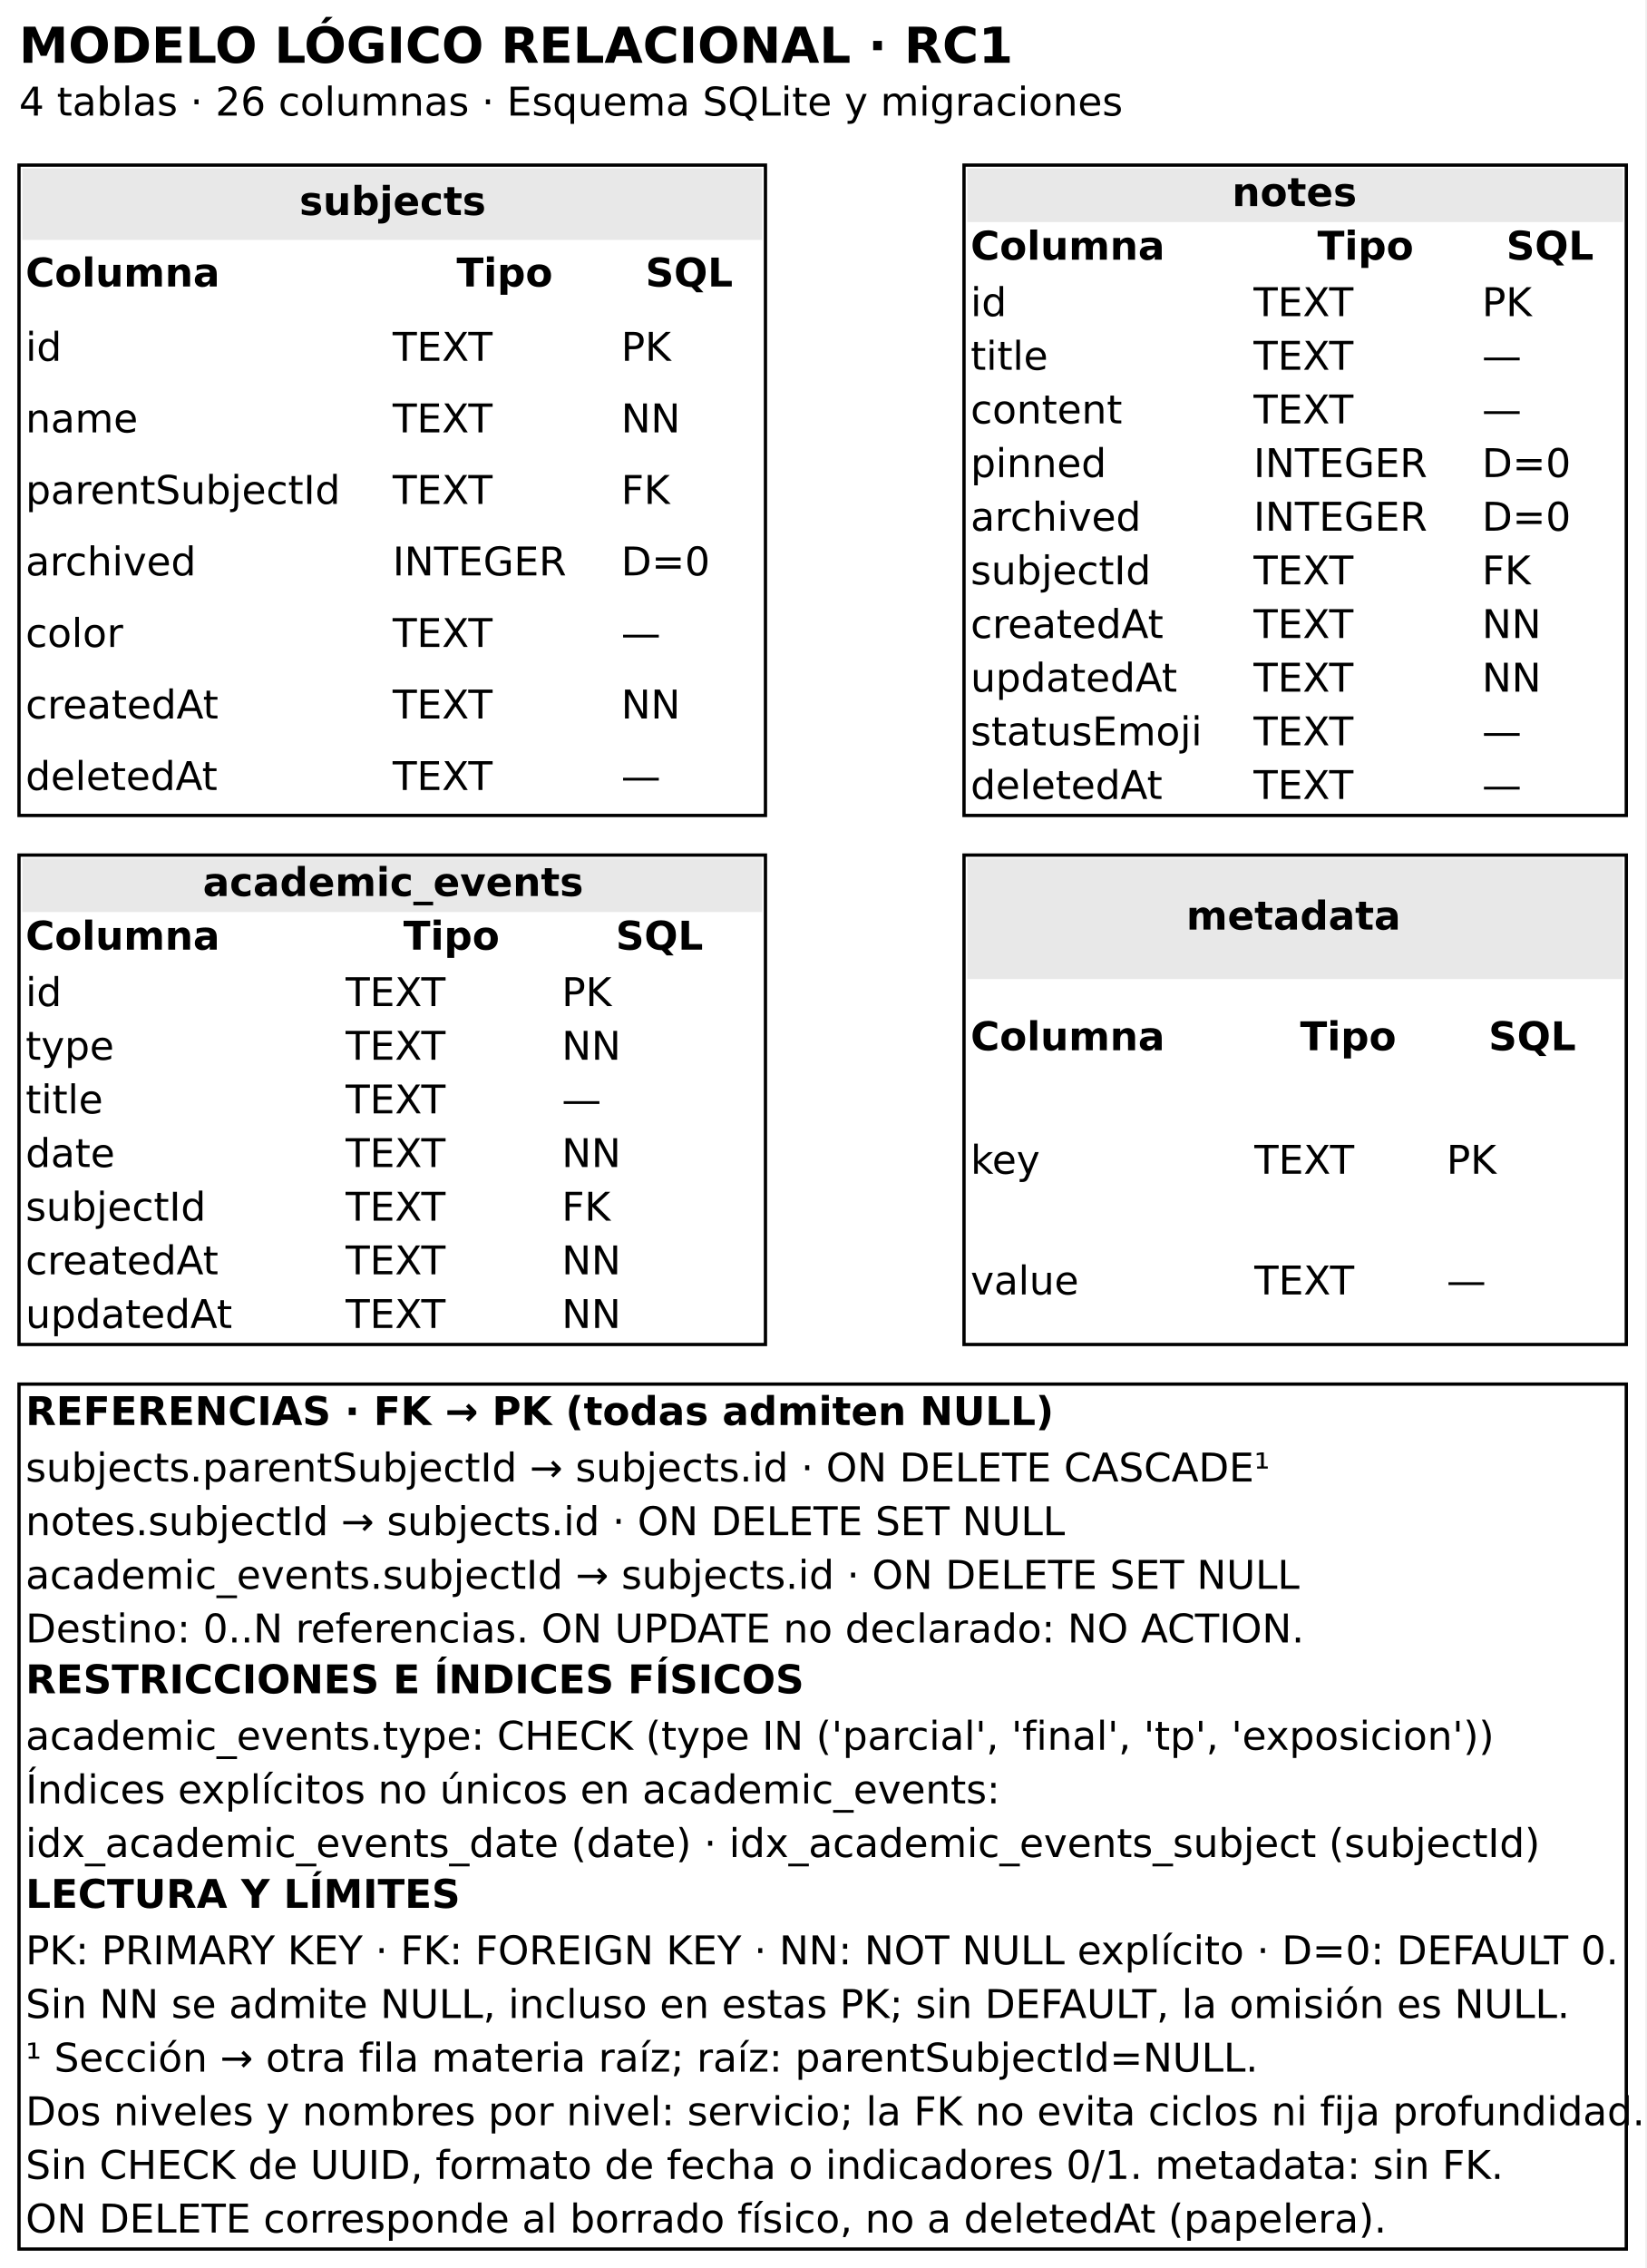
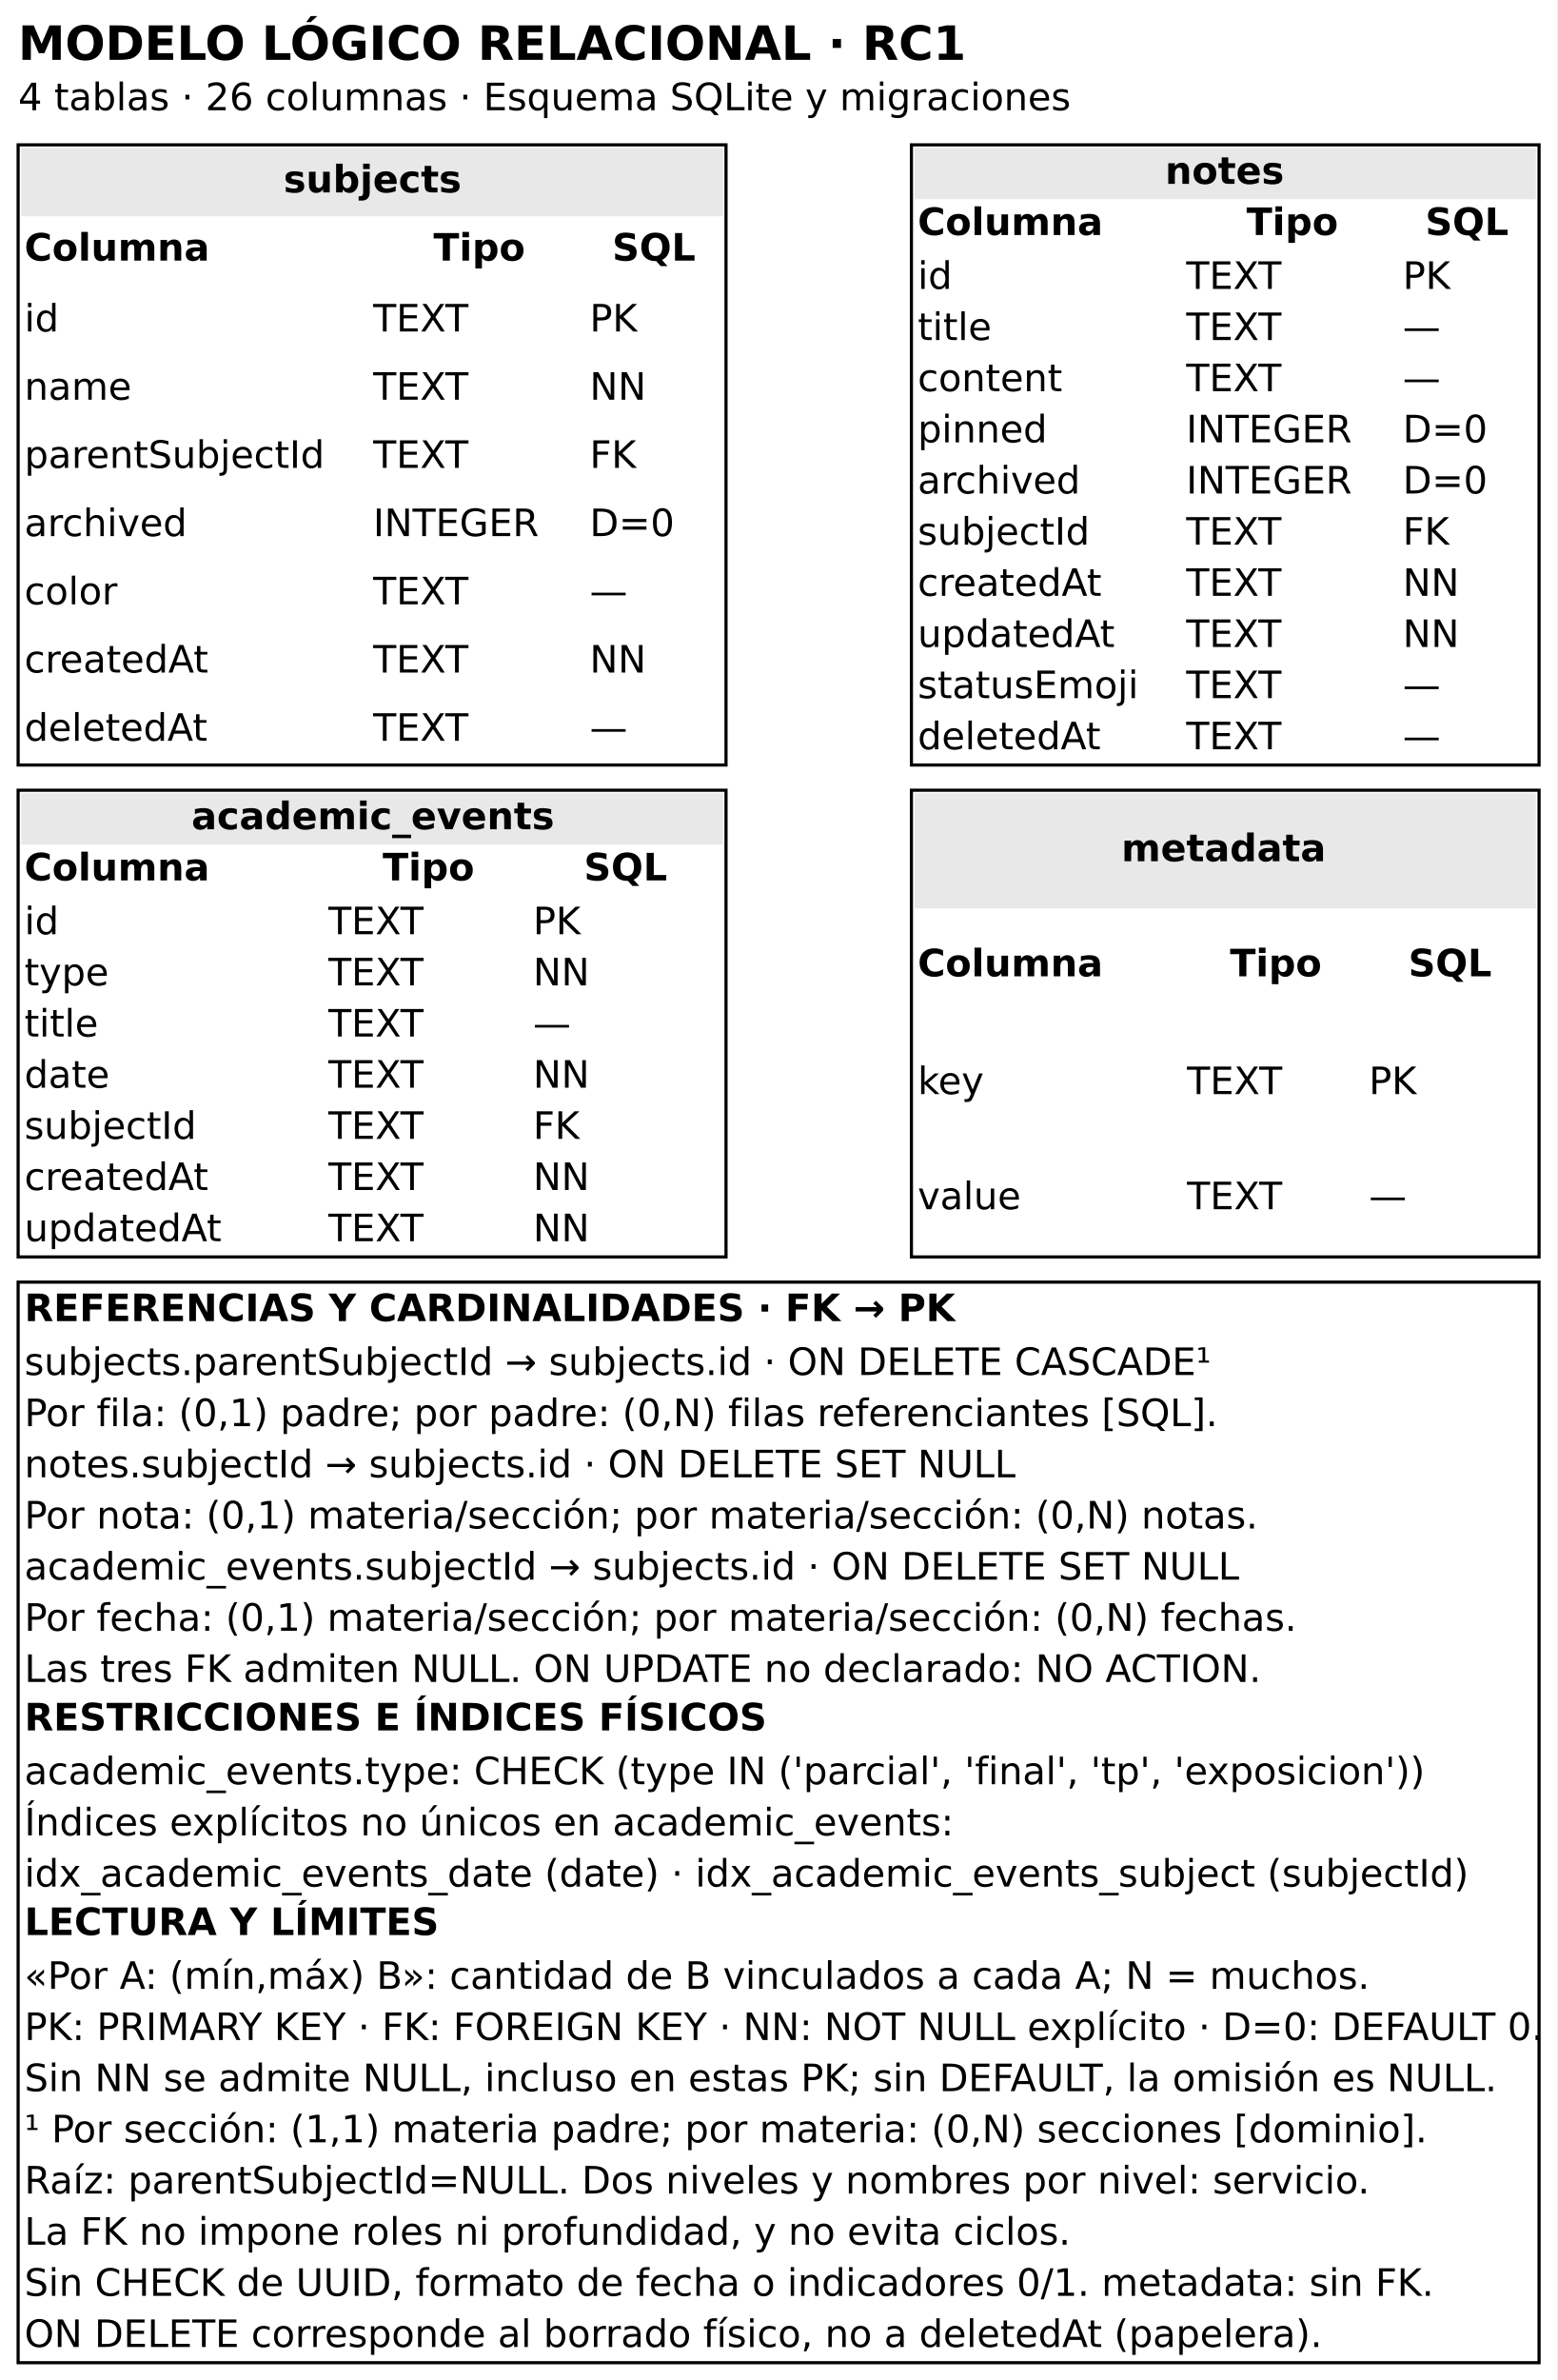
- <svg xmlns="http://www.w3.org/2000/svg" width="499pt" height="687pt" viewBox="0.00 0.00 499.00 687.00">
-   <g id="graph0" class="graph" transform="scale(1 1) rotate(0) translate(5.76 681.26)">
-     <polygon fill="white" stroke="none" points="-5.76,5.76 -5.76,-681.26 492.76,-681.26 492.76,5.76 -5.76,5.76" />
+ <svg xmlns="http://www.w3.org/2000/svg" width="495pt" height="756pt" viewBox="0.00 0.00 495.00 756.00">
+   <g id="graph0" class="graph" transform="scale(1 1) rotate(0) translate(5.76 750.51)">
+     <polygon fill="white" stroke="none" points="-5.76,5.76 -5.76,-750.51 489.01,-750.51 489.01,5.76 -5.76,5.76" />
    <g id="node1" class="node">
-       <text xml:space="preserve" text-anchor="start" x="0" y="-662.25" font-family="DejaVu Sans" font-weight="bold" font-size="15.00">MODELO LÓGICO RELACIONAL · RC1</text>
-       <text xml:space="preserve" text-anchor="start" x="0" y="-646.25" font-family="DejaVu Sans" font-size="12.00">4 tablas · 26 columnas · Esquema SQLite y migraciones</text>
-       <polygon fill="none" stroke="black" points="0,-434.25 0,-631.25 226.17,-631.25 226.17,-434.25 0,-434.25" />
-       <polygon fill="#e8e8e8" stroke="none" points="1,-608.58 1,-630.25 225.17,-630.25 225.17,-608.58 1,-608.58" />
-       <text xml:space="preserve" text-anchor="start" x="84.96" y="-616.14" font-family="DejaVu Sans" font-weight="bold" font-size="12.00">subjects</text>
-       <text xml:space="preserve" text-anchor="start" x="2" y="-594.48" font-family="DejaVu Sans" font-weight="bold" font-size="12.00">Columna</text>
-       <text xml:space="preserve" text-anchor="start" x="132.58" y="-594.48" font-family="DejaVu Sans" font-weight="bold" font-size="12.00">Tipo</text>
-       <text xml:space="preserve" text-anchor="start" x="189.81" y="-594.48" font-family="DejaVu Sans" font-weight="bold" font-size="12.00">SQL</text>
-       <text xml:space="preserve" text-anchor="start" x="2" y="-571.96" font-family="DejaVu Sans" font-size="12.00">id</text>
-       <text xml:space="preserve" text-anchor="start" x="113.22" y="-571.96" font-family="DejaVu Sans" font-size="12.00">TEXT</text>
-       <text xml:space="preserve" text-anchor="start" x="182.44" y="-571.96" font-family="DejaVu Sans" font-size="12.00">PK</text>
-       <text xml:space="preserve" text-anchor="start" x="2" y="-550.29" font-family="DejaVu Sans" font-size="12.00">name</text>
-       <text xml:space="preserve" text-anchor="start" x="113.22" y="-550.29" font-family="DejaVu Sans" font-size="12.00">TEXT</text>
-       <text xml:space="preserve" text-anchor="start" x="182.44" y="-550.29" font-family="DejaVu Sans" font-size="12.00">NN</text>
-       <text xml:space="preserve" text-anchor="start" x="2" y="-528.62" font-family="DejaVu Sans" font-size="12.00">parentSubjectId</text>
-       <text xml:space="preserve" text-anchor="start" x="113.22" y="-528.62" font-family="DejaVu Sans" font-size="12.00">TEXT</text>
-       <text xml:space="preserve" text-anchor="start" x="182.44" y="-528.62" font-family="DejaVu Sans" font-size="12.00">FK</text>
-       <text xml:space="preserve" text-anchor="start" x="2" y="-506.96" font-family="DejaVu Sans" font-size="12.00">archived</text>
-       <text xml:space="preserve" text-anchor="start" x="113.22" y="-506.96" font-family="DejaVu Sans" font-size="12.00">INTEGER</text>
-       <text xml:space="preserve" text-anchor="start" x="182.44" y="-506.96" font-family="DejaVu Sans" font-size="12.00">D=0</text>
-       <text xml:space="preserve" text-anchor="start" x="2" y="-485.29" font-family="DejaVu Sans" font-size="12.00">color</text>
-       <text xml:space="preserve" text-anchor="start" x="113.22" y="-485.29" font-family="DejaVu Sans" font-size="12.00">TEXT</text>
-       <text xml:space="preserve" text-anchor="start" x="182.44" y="-485.29" font-family="DejaVu Sans" font-size="12.00">—</text>
-       <text xml:space="preserve" text-anchor="start" x="2" y="-463.62" font-family="DejaVu Sans" font-size="12.00">createdAt</text>
-       <text xml:space="preserve" text-anchor="start" x="113.22" y="-463.62" font-family="DejaVu Sans" font-size="12.00">TEXT</text>
-       <text xml:space="preserve" text-anchor="start" x="182.44" y="-463.62" font-family="DejaVu Sans" font-size="12.00">NN</text>
-       <text xml:space="preserve" text-anchor="start" x="2" y="-441.96" font-family="DejaVu Sans" font-size="12.00">deletedAt</text>
-       <text xml:space="preserve" text-anchor="start" x="113.22" y="-441.96" font-family="DejaVu Sans" font-size="12.00">TEXT</text>
-       <text xml:space="preserve" text-anchor="start" x="182.44" y="-441.96" font-family="DejaVu Sans" font-size="12.00">—</text>
-       <polygon fill="none" stroke="black" points="286.33,-434.25 286.33,-631.25 487,-631.25 487,-434.25 286.33,-434.25" />
-       <polygon fill="#e8e8e8" stroke="none" points="287.33,-614 287.33,-630.25 486,-630.25 486,-614 287.33,-614" />
-       <text xml:space="preserve" text-anchor="start" x="367.54" y="-618.85" font-family="DejaVu Sans" font-weight="bold" font-size="12.00">notes</text>
-       <text xml:space="preserve" text-anchor="start" x="288.33" y="-602.6" font-family="DejaVu Sans" font-weight="bold" font-size="12.00">Columna</text>
-       <text xml:space="preserve" text-anchor="start" x="393.42" y="-602.6" font-family="DejaVu Sans" font-weight="bold" font-size="12.00">Tipo</text>
-       <text xml:space="preserve" text-anchor="start" x="450.64" y="-602.6" font-family="DejaVu Sans" font-weight="bold" font-size="12.00">SQL</text>
-       <text xml:space="preserve" text-anchor="start" x="288.33" y="-585.5" font-family="DejaVu Sans" font-size="12.00">id</text>
-       <text xml:space="preserve" text-anchor="start" x="374.06" y="-585.5" font-family="DejaVu Sans" font-size="12.00">TEXT</text>
-       <text xml:space="preserve" text-anchor="start" x="443.28" y="-585.5" font-family="DejaVu Sans" font-size="12.00">PK</text>
-       <text xml:space="preserve" text-anchor="start" x="288.33" y="-569.25" font-family="DejaVu Sans" font-size="12.00">title</text>
-       <text xml:space="preserve" text-anchor="start" x="374.06" y="-569.25" font-family="DejaVu Sans" font-size="12.00">TEXT</text>
-       <text xml:space="preserve" text-anchor="start" x="443.28" y="-569.25" font-family="DejaVu Sans" font-size="12.00">—</text>
-       <text xml:space="preserve" text-anchor="start" x="288.33" y="-553" font-family="DejaVu Sans" font-size="12.00">content</text>
-       <text xml:space="preserve" text-anchor="start" x="374.06" y="-553" font-family="DejaVu Sans" font-size="12.00">TEXT</text>
-       <text xml:space="preserve" text-anchor="start" x="443.28" y="-553" font-family="DejaVu Sans" font-size="12.00">—</text>
-       <text xml:space="preserve" text-anchor="start" x="288.33" y="-536.75" font-family="DejaVu Sans" font-size="12.00">pinned</text>
-       <text xml:space="preserve" text-anchor="start" x="374.06" y="-536.75" font-family="DejaVu Sans" font-size="12.00">INTEGER</text>
-       <text xml:space="preserve" text-anchor="start" x="443.28" y="-536.75" font-family="DejaVu Sans" font-size="12.00">D=0</text>
-       <text xml:space="preserve" text-anchor="start" x="288.33" y="-520.5" font-family="DejaVu Sans" font-size="12.00">archived</text>
-       <text xml:space="preserve" text-anchor="start" x="374.06" y="-520.5" font-family="DejaVu Sans" font-size="12.00">INTEGER</text>
-       <text xml:space="preserve" text-anchor="start" x="443.28" y="-520.5" font-family="DejaVu Sans" font-size="12.00">D=0</text>
-       <text xml:space="preserve" text-anchor="start" x="288.33" y="-504.25" font-family="DejaVu Sans" font-size="12.00">subjectId</text>
-       <text xml:space="preserve" text-anchor="start" x="374.06" y="-504.25" font-family="DejaVu Sans" font-size="12.00">TEXT</text>
-       <text xml:space="preserve" text-anchor="start" x="443.28" y="-504.25" font-family="DejaVu Sans" font-size="12.00">FK</text>
-       <text xml:space="preserve" text-anchor="start" x="288.33" y="-488" font-family="DejaVu Sans" font-size="12.00">createdAt</text>
-       <text xml:space="preserve" text-anchor="start" x="374.06" y="-488" font-family="DejaVu Sans" font-size="12.00">TEXT</text>
-       <text xml:space="preserve" text-anchor="start" x="443.28" y="-488" font-family="DejaVu Sans" font-size="12.00">NN</text>
-       <text xml:space="preserve" text-anchor="start" x="288.33" y="-471.75" font-family="DejaVu Sans" font-size="12.00">updatedAt</text>
-       <text xml:space="preserve" text-anchor="start" x="374.06" y="-471.75" font-family="DejaVu Sans" font-size="12.00">TEXT</text>
-       <text xml:space="preserve" text-anchor="start" x="443.28" y="-471.75" font-family="DejaVu Sans" font-size="12.00">NN</text>
-       <text xml:space="preserve" text-anchor="start" x="288.33" y="-455.5" font-family="DejaVu Sans" font-size="12.00">statusEmoji</text>
-       <text xml:space="preserve" text-anchor="start" x="374.06" y="-455.5" font-family="DejaVu Sans" font-size="12.00">TEXT</text>
-       <text xml:space="preserve" text-anchor="start" x="443.28" y="-455.5" font-family="DejaVu Sans" font-size="12.00">—</text>
-       <text xml:space="preserve" text-anchor="start" x="288.33" y="-439.25" font-family="DejaVu Sans" font-size="12.00">deletedAt</text>
-       <text xml:space="preserve" text-anchor="start" x="374.06" y="-439.25" font-family="DejaVu Sans" font-size="12.00">TEXT</text>
-       <text xml:space="preserve" text-anchor="start" x="443.28" y="-439.25" font-family="DejaVu Sans" font-size="12.00">—</text>
-       <polygon fill="none" stroke="black" points="0,-274 0,-422.25 226.17,-422.25 226.17,-274 0,-274" />
-       <polygon fill="#e8e8e8" stroke="none" points="1,-405 1,-421.25 225.17,-421.25 225.17,-405 1,-405" />
-       <text xml:space="preserve" text-anchor="start" x="55.71" y="-409.85" font-family="DejaVu Sans" font-weight="bold" font-size="12.00">academic_events</text>
-       <text xml:space="preserve" text-anchor="start" x="2" y="-393.6" font-family="DejaVu Sans" font-weight="bold" font-size="12.00">Columna</text>
-       <text xml:space="preserve" text-anchor="start" x="116.46" y="-393.6" font-family="DejaVu Sans" font-weight="bold" font-size="12.00">Tipo</text>
-       <text xml:space="preserve" text-anchor="start" x="180.81" y="-393.6" font-family="DejaVu Sans" font-weight="bold" font-size="12.00">SQL</text>
-       <text xml:space="preserve" text-anchor="start" x="2" y="-376.5" font-family="DejaVu Sans" font-size="12.00">id</text>
-       <text xml:space="preserve" text-anchor="start" x="98.97" y="-376.5" font-family="DejaVu Sans" font-size="12.00">TEXT</text>
-       <text xml:space="preserve" text-anchor="start" x="164.44" y="-376.5" font-family="DejaVu Sans" font-size="12.00">PK</text>
-       <text xml:space="preserve" text-anchor="start" x="2" y="-360.25" font-family="DejaVu Sans" font-size="12.00">type</text>
-       <text xml:space="preserve" text-anchor="start" x="98.97" y="-360.25" font-family="DejaVu Sans" font-size="12.00">TEXT</text>
-       <text xml:space="preserve" text-anchor="start" x="164.44" y="-360.25" font-family="DejaVu Sans" font-size="12.00">NN</text>
-       <text xml:space="preserve" text-anchor="start" x="2" y="-344" font-family="DejaVu Sans" font-size="12.00">title</text>
-       <text xml:space="preserve" text-anchor="start" x="98.97" y="-344" font-family="DejaVu Sans" font-size="12.00">TEXT</text>
-       <text xml:space="preserve" text-anchor="start" x="164.44" y="-344" font-family="DejaVu Sans" font-size="12.00">—</text>
-       <text xml:space="preserve" text-anchor="start" x="2" y="-327.75" font-family="DejaVu Sans" font-size="12.00">date</text>
-       <text xml:space="preserve" text-anchor="start" x="98.97" y="-327.75" font-family="DejaVu Sans" font-size="12.00">TEXT</text>
-       <text xml:space="preserve" text-anchor="start" x="164.44" y="-327.75" font-family="DejaVu Sans" font-size="12.00">NN</text>
-       <text xml:space="preserve" text-anchor="start" x="2" y="-311.5" font-family="DejaVu Sans" font-size="12.00">subjectId</text>
-       <text xml:space="preserve" text-anchor="start" x="98.97" y="-311.5" font-family="DejaVu Sans" font-size="12.00">TEXT</text>
-       <text xml:space="preserve" text-anchor="start" x="164.44" y="-311.5" font-family="DejaVu Sans" font-size="12.00">FK</text>
-       <text xml:space="preserve" text-anchor="start" x="2" y="-295.25" font-family="DejaVu Sans" font-size="12.00">createdAt</text>
-       <text xml:space="preserve" text-anchor="start" x="98.97" y="-295.25" font-family="DejaVu Sans" font-size="12.00">TEXT</text>
-       <text xml:space="preserve" text-anchor="start" x="164.44" y="-295.25" font-family="DejaVu Sans" font-size="12.00">NN</text>
-       <text xml:space="preserve" text-anchor="start" x="2" y="-279" font-family="DejaVu Sans" font-size="12.00">updatedAt</text>
-       <text xml:space="preserve" text-anchor="start" x="98.97" y="-279" font-family="DejaVu Sans" font-size="12.00">TEXT</text>
-       <text xml:space="preserve" text-anchor="start" x="164.44" y="-279" font-family="DejaVu Sans" font-size="12.00">NN</text>
-       <polygon fill="none" stroke="black" points="286.33,-274 286.33,-422.25 487,-422.25 487,-274 286.33,-274" />
-       <polygon fill="#e8e8e8" stroke="none" points="287.33,-384.69 287.33,-421.25 486,-421.25 486,-384.69 287.33,-384.69" />
-       <text xml:space="preserve" text-anchor="start" x="353.67" y="-399.69" font-family="DejaVu Sans" font-weight="bold" font-size="12.00">metadata</text>
-       <text xml:space="preserve" text-anchor="start" x="288.33" y="-363.13" font-family="DejaVu Sans" font-weight="bold" font-size="12.00">Columna</text>
-       <text xml:space="preserve" text-anchor="start" x="388.17" y="-363.13" font-family="DejaVu Sans" font-weight="bold" font-size="12.00">Tipo</text>
-       <text xml:space="preserve" text-anchor="start" x="445.26" y="-363.13" font-family="DejaVu Sans" font-weight="bold" font-size="12.00">SQL</text>
-       <text xml:space="preserve" text-anchor="start" x="288.33" y="-325.72" font-family="DejaVu Sans" font-size="12.00">key</text>
-       <text xml:space="preserve" text-anchor="start" x="374.31" y="-325.72" font-family="DejaVu Sans" font-size="12.00">TEXT</text>
-       <text xml:space="preserve" text-anchor="start" x="432.53" y="-325.72" font-family="DejaVu Sans" font-size="12.00">PK</text>
-       <text xml:space="preserve" text-anchor="start" x="288.33" y="-289.16" font-family="DejaVu Sans" font-size="12.00">value</text>
-       <text xml:space="preserve" text-anchor="start" x="374.31" y="-289.16" font-family="DejaVu Sans" font-size="12.00">TEXT</text>
-       <text xml:space="preserve" text-anchor="start" x="432.53" y="-289.16" font-family="DejaVu Sans" font-size="12.00">—</text>
-       <polygon fill="none" stroke="black" points="0,0 0,-262 487,-262 487,0 0,0" />
-       <text xml:space="preserve" text-anchor="start" x="2" y="-249.6" font-family="DejaVu Sans" font-weight="bold" font-size="12.00">REFERENCIAS · FK → PK (todas admiten NULL)</text>
-       <text xml:space="preserve" text-anchor="start" x="2" y="-232.5" font-family="DejaVu Sans" font-size="12.00">subjects.parentSubjectId → subjects.id · ON DELETE CASCADE¹</text>
-       <text xml:space="preserve" text-anchor="start" x="2" y="-216.25" font-family="DejaVu Sans" font-size="12.00">notes.subjectId → subjects.id · ON DELETE SET NULL</text>
-       <text xml:space="preserve" text-anchor="start" x="2" y="-200" font-family="DejaVu Sans" font-size="12.00">academic_events.subjectId → subjects.id · ON DELETE SET NULL</text>
-       <text xml:space="preserve" text-anchor="start" x="2" y="-183.75" font-family="DejaVu Sans" font-size="12.00">Destino: 0..N referencias. ON UPDATE no declarado: NO ACTION.</text>
-       <text xml:space="preserve" text-anchor="start" x="2" y="-168.35" font-family="DejaVu Sans" font-weight="bold" font-size="12.00">RESTRICCIONES E ÍNDICES FÍSICOS</text>
-       <text xml:space="preserve" text-anchor="start" x="2" y="-151.25" font-family="DejaVu Sans" font-size="12.00">academic_events.type: CHECK (type IN ('parcial', 'final', 'tp', 'exposicion'))</text>
-       <text xml:space="preserve" text-anchor="start" x="2" y="-135" font-family="DejaVu Sans" font-size="12.00">Índices explícitos no únicos en academic_events:</text>
-       <text xml:space="preserve" text-anchor="start" x="2" y="-118.75" font-family="DejaVu Sans" font-size="12.00">idx_academic_events_date (date) · idx_academic_events_subject (subjectId)</text>
-       <text xml:space="preserve" text-anchor="start" x="2" y="-103.35" font-family="DejaVu Sans" font-weight="bold" font-size="12.00">LECTURA Y LÍMITES</text>
-       <text xml:space="preserve" text-anchor="start" x="2" y="-86.25" font-family="DejaVu Sans" font-size="12.00">PK: PRIMARY KEY · FK: FOREIGN KEY · NN: NOT NULL explícito · D=0: DEFAULT 0.</text>
-       <text xml:space="preserve" text-anchor="start" x="2" y="-70" font-family="DejaVu Sans" font-size="12.00">Sin NN se admite NULL, incluso en estas PK; sin DEFAULT, la omisión es NULL.</text>
-       <text xml:space="preserve" text-anchor="start" x="2" y="-53.75" font-family="DejaVu Sans" font-size="12.00">¹ Sección → otra fila materia raíz; raíz: parentSubjectId=NULL.</text>
-       <text xml:space="preserve" text-anchor="start" x="2" y="-37.5" font-family="DejaVu Sans" font-size="12.00">Dos niveles y nombres por nivel: servicio; la FK no evita ciclos ni fija profundidad.</text>
+       <text xml:space="preserve" text-anchor="start" x="0" y="-731.5" font-family="DejaVu Sans" font-weight="bold" font-size="15.00">MODELO LÓGICO RELACIONAL · RC1</text>
+       <text xml:space="preserve" text-anchor="start" x="0" y="-715.5" font-family="DejaVu Sans" font-size="12.00">4 tablas · 26 columnas · Esquema SQLite y migraciones</text>
+       <polygon fill="none" stroke="black" points="0,-507.5 0,-704.5 224.92,-704.5 224.92,-507.5 0,-507.5" />
+       <polygon fill="#e8e8e8" stroke="none" points="1,-681.83 1,-703.5 223.92,-703.5 223.92,-681.83 1,-681.83" />
+       <text xml:space="preserve" text-anchor="start" x="84.33" y="-689.39" font-family="DejaVu Sans" font-weight="bold" font-size="12.00">subjects</text>
+       <text xml:space="preserve" text-anchor="start" x="2" y="-667.73" font-family="DejaVu Sans" font-weight="bold" font-size="12.00">Columna</text>
+       <text xml:space="preserve" text-anchor="start" x="131.96" y="-667.73" font-family="DejaVu Sans" font-weight="bold" font-size="12.00">Tipo</text>
+       <text xml:space="preserve" text-anchor="start" x="188.76" y="-667.73" font-family="DejaVu Sans" font-weight="bold" font-size="12.00">SQL</text>
+       <text xml:space="preserve" text-anchor="start" x="2" y="-645.21" font-family="DejaVu Sans" font-size="12.00">id</text>
+       <text xml:space="preserve" text-anchor="start" x="112.81" y="-645.21" font-family="DejaVu Sans" font-size="12.00">TEXT</text>
+       <text xml:space="preserve" text-anchor="start" x="181.61" y="-645.21" font-family="DejaVu Sans" font-size="12.00">PK</text>
+       <text xml:space="preserve" text-anchor="start" x="2" y="-623.54" font-family="DejaVu Sans" font-size="12.00">name</text>
+       <text xml:space="preserve" text-anchor="start" x="112.81" y="-623.54" font-family="DejaVu Sans" font-size="12.00">TEXT</text>
+       <text xml:space="preserve" text-anchor="start" x="181.61" y="-623.54" font-family="DejaVu Sans" font-size="12.00">NN</text>
+       <text xml:space="preserve" text-anchor="start" x="2" y="-601.88" font-family="DejaVu Sans" font-size="12.00">parentSubjectId</text>
+       <text xml:space="preserve" text-anchor="start" x="112.81" y="-601.88" font-family="DejaVu Sans" font-size="12.00">TEXT</text>
+       <text xml:space="preserve" text-anchor="start" x="181.61" y="-601.88" font-family="DejaVu Sans" font-size="12.00">FK</text>
+       <text xml:space="preserve" text-anchor="start" x="2" y="-580.21" font-family="DejaVu Sans" font-size="12.00">archived</text>
+       <text xml:space="preserve" text-anchor="start" x="112.81" y="-580.21" font-family="DejaVu Sans" font-size="12.00">INTEGER</text>
+       <text xml:space="preserve" text-anchor="start" x="181.61" y="-580.21" font-family="DejaVu Sans" font-size="12.00">D=0</text>
+       <text xml:space="preserve" text-anchor="start" x="2" y="-558.54" font-family="DejaVu Sans" font-size="12.00">color</text>
+       <text xml:space="preserve" text-anchor="start" x="112.81" y="-558.54" font-family="DejaVu Sans" font-size="12.00">TEXT</text>
+       <text xml:space="preserve" text-anchor="start" x="181.61" y="-558.54" font-family="DejaVu Sans" font-size="12.00">—</text>
+       <text xml:space="preserve" text-anchor="start" x="2" y="-536.88" font-family="DejaVu Sans" font-size="12.00">createdAt</text>
+       <text xml:space="preserve" text-anchor="start" x="112.81" y="-536.88" font-family="DejaVu Sans" font-size="12.00">TEXT</text>
+       <text xml:space="preserve" text-anchor="start" x="181.61" y="-536.88" font-family="DejaVu Sans" font-size="12.00">NN</text>
+       <text xml:space="preserve" text-anchor="start" x="2" y="-515.21" font-family="DejaVu Sans" font-size="12.00">deletedAt</text>
+       <text xml:space="preserve" text-anchor="start" x="112.81" y="-515.21" font-family="DejaVu Sans" font-size="12.00">TEXT</text>
+       <text xml:space="preserve" text-anchor="start" x="181.61" y="-515.21" font-family="DejaVu Sans" font-size="12.00">—</text>
+       <polygon fill="none" stroke="black" points="283.83,-507.5 283.83,-704.5 483.25,-704.5 483.25,-507.5 283.83,-507.5" />
+       <polygon fill="#e8e8e8" stroke="none" points="284.83,-687.25 284.83,-703.5 482.25,-703.5 482.25,-687.25 284.83,-687.25" />
+       <text xml:space="preserve" text-anchor="start" x="364.42" y="-692.1" font-family="DejaVu Sans" font-weight="bold" font-size="12.00">notes</text>
+       <text xml:space="preserve" text-anchor="start" x="285.83" y="-675.85" font-family="DejaVu Sans" font-weight="bold" font-size="12.00">Columna</text>
+       <text xml:space="preserve" text-anchor="start" x="390.29" y="-675.85" font-family="DejaVu Sans" font-weight="bold" font-size="12.00">Tipo</text>
+       <text xml:space="preserve" text-anchor="start" x="447.1" y="-675.85" font-family="DejaVu Sans" font-weight="bold" font-size="12.00">SQL</text>
+       <text xml:space="preserve" text-anchor="start" x="285.83" y="-658.75" font-family="DejaVu Sans" font-size="12.00">id</text>
+       <text xml:space="preserve" text-anchor="start" x="371.14" y="-658.75" font-family="DejaVu Sans" font-size="12.00">TEXT</text>
+       <text xml:space="preserve" text-anchor="start" x="439.94" y="-658.75" font-family="DejaVu Sans" font-size="12.00">PK</text>
+       <text xml:space="preserve" text-anchor="start" x="285.83" y="-642.5" font-family="DejaVu Sans" font-size="12.00">title</text>
+       <text xml:space="preserve" text-anchor="start" x="371.14" y="-642.5" font-family="DejaVu Sans" font-size="12.00">TEXT</text>
+       <text xml:space="preserve" text-anchor="start" x="439.94" y="-642.5" font-family="DejaVu Sans" font-size="12.00">—</text>
+       <text xml:space="preserve" text-anchor="start" x="285.83" y="-626.25" font-family="DejaVu Sans" font-size="12.00">content</text>
+       <text xml:space="preserve" text-anchor="start" x="371.14" y="-626.25" font-family="DejaVu Sans" font-size="12.00">TEXT</text>
+       <text xml:space="preserve" text-anchor="start" x="439.94" y="-626.25" font-family="DejaVu Sans" font-size="12.00">—</text>
+       <text xml:space="preserve" text-anchor="start" x="285.83" y="-610" font-family="DejaVu Sans" font-size="12.00">pinned</text>
+       <text xml:space="preserve" text-anchor="start" x="371.14" y="-610" font-family="DejaVu Sans" font-size="12.00">INTEGER</text>
+       <text xml:space="preserve" text-anchor="start" x="439.94" y="-610" font-family="DejaVu Sans" font-size="12.00">D=0</text>
+       <text xml:space="preserve" text-anchor="start" x="285.83" y="-593.75" font-family="DejaVu Sans" font-size="12.00">archived</text>
+       <text xml:space="preserve" text-anchor="start" x="371.14" y="-593.75" font-family="DejaVu Sans" font-size="12.00">INTEGER</text>
+       <text xml:space="preserve" text-anchor="start" x="439.94" y="-593.75" font-family="DejaVu Sans" font-size="12.00">D=0</text>
+       <text xml:space="preserve" text-anchor="start" x="285.83" y="-577.5" font-family="DejaVu Sans" font-size="12.00">subjectId</text>
+       <text xml:space="preserve" text-anchor="start" x="371.14" y="-577.5" font-family="DejaVu Sans" font-size="12.00">TEXT</text>
+       <text xml:space="preserve" text-anchor="start" x="439.94" y="-577.5" font-family="DejaVu Sans" font-size="12.00">FK</text>
+       <text xml:space="preserve" text-anchor="start" x="285.83" y="-561.25" font-family="DejaVu Sans" font-size="12.00">createdAt</text>
+       <text xml:space="preserve" text-anchor="start" x="371.14" y="-561.25" font-family="DejaVu Sans" font-size="12.00">TEXT</text>
+       <text xml:space="preserve" text-anchor="start" x="439.94" y="-561.25" font-family="DejaVu Sans" font-size="12.00">NN</text>
+       <text xml:space="preserve" text-anchor="start" x="285.83" y="-545" font-family="DejaVu Sans" font-size="12.00">updatedAt</text>
+       <text xml:space="preserve" text-anchor="start" x="371.14" y="-545" font-family="DejaVu Sans" font-size="12.00">TEXT</text>
+       <text xml:space="preserve" text-anchor="start" x="439.94" y="-545" font-family="DejaVu Sans" font-size="12.00">NN</text>
+       <text xml:space="preserve" text-anchor="start" x="285.83" y="-528.75" font-family="DejaVu Sans" font-size="12.00">statusEmoji</text>
+       <text xml:space="preserve" text-anchor="start" x="371.14" y="-528.75" font-family="DejaVu Sans" font-size="12.00">TEXT</text>
+       <text xml:space="preserve" text-anchor="start" x="439.94" y="-528.75" font-family="DejaVu Sans" font-size="12.00">—</text>
+       <text xml:space="preserve" text-anchor="start" x="285.83" y="-512.5" font-family="DejaVu Sans" font-size="12.00">deletedAt</text>
+       <text xml:space="preserve" text-anchor="start" x="371.14" y="-512.5" font-family="DejaVu Sans" font-size="12.00">TEXT</text>
+       <text xml:space="preserve" text-anchor="start" x="439.94" y="-512.5" font-family="DejaVu Sans" font-size="12.00">—</text>
+       <polygon fill="none" stroke="black" points="0,-351.25 0,-499.5 224.92,-499.5 224.92,-351.25 0,-351.25" />
+       <polygon fill="#e8e8e8" stroke="none" points="1,-482.25 1,-498.5 223.92,-498.5 223.92,-482.25 1,-482.25" />
+       <text xml:space="preserve" text-anchor="start" x="55.08" y="-487.1" font-family="DejaVu Sans" font-weight="bold" font-size="12.00">academic_events</text>
+       <text xml:space="preserve" text-anchor="start" x="2" y="-470.85" font-family="DejaVu Sans" font-weight="bold" font-size="12.00">Columna</text>
+       <text xml:space="preserve" text-anchor="start" x="115.83" y="-470.85" font-family="DejaVu Sans" font-weight="bold" font-size="12.00">Tipo</text>
+       <text xml:space="preserve" text-anchor="start" x="179.76" y="-470.85" font-family="DejaVu Sans" font-weight="bold" font-size="12.00">SQL</text>
+       <text xml:space="preserve" text-anchor="start" x="2" y="-453.75" font-family="DejaVu Sans" font-size="12.00">id</text>
+       <text xml:space="preserve" text-anchor="start" x="98.56" y="-453.75" font-family="DejaVu Sans" font-size="12.00">TEXT</text>
+       <text xml:space="preserve" text-anchor="start" x="163.61" y="-453.75" font-family="DejaVu Sans" font-size="12.00">PK</text>
+       <text xml:space="preserve" text-anchor="start" x="2" y="-437.5" font-family="DejaVu Sans" font-size="12.00">type</text>
+       <text xml:space="preserve" text-anchor="start" x="98.56" y="-437.5" font-family="DejaVu Sans" font-size="12.00">TEXT</text>
+       <text xml:space="preserve" text-anchor="start" x="163.61" y="-437.5" font-family="DejaVu Sans" font-size="12.00">NN</text>
+       <text xml:space="preserve" text-anchor="start" x="2" y="-421.25" font-family="DejaVu Sans" font-size="12.00">title</text>
+       <text xml:space="preserve" text-anchor="start" x="98.56" y="-421.25" font-family="DejaVu Sans" font-size="12.00">TEXT</text>
+       <text xml:space="preserve" text-anchor="start" x="163.61" y="-421.25" font-family="DejaVu Sans" font-size="12.00">—</text>
+       <text xml:space="preserve" text-anchor="start" x="2" y="-405" font-family="DejaVu Sans" font-size="12.00">date</text>
+       <text xml:space="preserve" text-anchor="start" x="98.56" y="-405" font-family="DejaVu Sans" font-size="12.00">TEXT</text>
+       <text xml:space="preserve" text-anchor="start" x="163.61" y="-405" font-family="DejaVu Sans" font-size="12.00">NN</text>
+       <text xml:space="preserve" text-anchor="start" x="2" y="-388.75" font-family="DejaVu Sans" font-size="12.00">subjectId</text>
+       <text xml:space="preserve" text-anchor="start" x="98.56" y="-388.75" font-family="DejaVu Sans" font-size="12.00">TEXT</text>
+       <text xml:space="preserve" text-anchor="start" x="163.61" y="-388.75" font-family="DejaVu Sans" font-size="12.00">FK</text>
+       <text xml:space="preserve" text-anchor="start" x="2" y="-372.5" font-family="DejaVu Sans" font-size="12.00">createdAt</text>
+       <text xml:space="preserve" text-anchor="start" x="98.56" y="-372.5" font-family="DejaVu Sans" font-size="12.00">TEXT</text>
+       <text xml:space="preserve" text-anchor="start" x="163.61" y="-372.5" font-family="DejaVu Sans" font-size="12.00">NN</text>
+       <text xml:space="preserve" text-anchor="start" x="2" y="-356.25" font-family="DejaVu Sans" font-size="12.00">updatedAt</text>
+       <text xml:space="preserve" text-anchor="start" x="98.56" y="-356.25" font-family="DejaVu Sans" font-size="12.00">TEXT</text>
+       <text xml:space="preserve" text-anchor="start" x="163.61" y="-356.25" font-family="DejaVu Sans" font-size="12.00">NN</text>
+       <polygon fill="none" stroke="black" points="283.83,-351.25 283.83,-499.5 483.25,-499.5 483.25,-351.25 283.83,-351.25" />
+       <polygon fill="#e8e8e8" stroke="none" points="284.83,-461.94 284.83,-498.5 482.25,-498.5 482.25,-461.94 284.83,-461.94" />
+       <text xml:space="preserve" text-anchor="start" x="350.54" y="-476.94" font-family="DejaVu Sans" font-weight="bold" font-size="12.00">metadata</text>
+       <text xml:space="preserve" text-anchor="start" x="285.83" y="-440.38" font-family="DejaVu Sans" font-weight="bold" font-size="12.00">Columna</text>
+       <text xml:space="preserve" text-anchor="start" x="385.04" y="-440.38" font-family="DejaVu Sans" font-weight="bold" font-size="12.00">Tipo</text>
+       <text xml:space="preserve" text-anchor="start" x="441.72" y="-440.38" font-family="DejaVu Sans" font-weight="bold" font-size="12.00">SQL</text>
+       <text xml:space="preserve" text-anchor="start" x="285.83" y="-402.97" font-family="DejaVu Sans" font-size="12.00">key</text>
+       <text xml:space="preserve" text-anchor="start" x="371.39" y="-402.97" font-family="DejaVu Sans" font-size="12.00">TEXT</text>
+       <text xml:space="preserve" text-anchor="start" x="429.19" y="-402.97" font-family="DejaVu Sans" font-size="12.00">PK</text>
+       <text xml:space="preserve" text-anchor="start" x="285.83" y="-366.41" font-family="DejaVu Sans" font-size="12.00">value</text>
+       <text xml:space="preserve" text-anchor="start" x="371.39" y="-366.41" font-family="DejaVu Sans" font-size="12.00">TEXT</text>
+       <text xml:space="preserve" text-anchor="start" x="429.19" y="-366.41" font-family="DejaVu Sans" font-size="12.00">—</text>
+       <polygon fill="none" stroke="black" points="0,0 0,-343.25 483.25,-343.25 483.25,0 0,0" />
+       <text xml:space="preserve" text-anchor="start" x="2" y="-330.85" font-family="DejaVu Sans" font-weight="bold" font-size="12.00">REFERENCIAS Y CARDINALIDADES · FK → PK</text>
+       <text xml:space="preserve" text-anchor="start" x="2" y="-313.75" font-family="DejaVu Sans" font-size="12.00">subjects.parentSubjectId → subjects.id · ON DELETE CASCADE¹</text>
+       <text xml:space="preserve" text-anchor="start" x="2" y="-297.5" font-family="DejaVu Sans" font-size="12.00">Por fila: (0,1) padre; por padre: (0,N) filas referenciantes [SQL].</text>
+       <text xml:space="preserve" text-anchor="start" x="2" y="-281.25" font-family="DejaVu Sans" font-size="12.00">notes.subjectId → subjects.id · ON DELETE SET NULL</text>
+       <text xml:space="preserve" text-anchor="start" x="2" y="-265" font-family="DejaVu Sans" font-size="12.00">Por nota: (0,1) materia/sección; por materia/sección: (0,N) notas.</text>
+       <text xml:space="preserve" text-anchor="start" x="2" y="-248.75" font-family="DejaVu Sans" font-size="12.00">academic_events.subjectId → subjects.id · ON DELETE SET NULL</text>
+       <text xml:space="preserve" text-anchor="start" x="2" y="-232.5" font-family="DejaVu Sans" font-size="12.00">Por fecha: (0,1) materia/sección; por materia/sección: (0,N) fechas.</text>
+       <text xml:space="preserve" text-anchor="start" x="2" y="-216.25" font-family="DejaVu Sans" font-size="12.00">Las tres FK admiten NULL. ON UPDATE no declarado: NO ACTION.</text>
+       <text xml:space="preserve" text-anchor="start" x="2" y="-200.85" font-family="DejaVu Sans" font-weight="bold" font-size="12.00">RESTRICCIONES E ÍNDICES FÍSICOS</text>
+       <text xml:space="preserve" text-anchor="start" x="2" y="-183.75" font-family="DejaVu Sans" font-size="12.00">academic_events.type: CHECK (type IN ('parcial', 'final', 'tp', 'exposicion'))</text>
+       <text xml:space="preserve" text-anchor="start" x="2" y="-167.5" font-family="DejaVu Sans" font-size="12.00">Índices explícitos no únicos en academic_events:</text>
+       <text xml:space="preserve" text-anchor="start" x="2" y="-151.25" font-family="DejaVu Sans" font-size="12.00">idx_academic_events_date (date) · idx_academic_events_subject (subjectId)</text>
+       <text xml:space="preserve" text-anchor="start" x="2" y="-135.85" font-family="DejaVu Sans" font-weight="bold" font-size="12.00">LECTURA Y LÍMITES</text>
+       <text xml:space="preserve" text-anchor="start" x="2" y="-118.75" font-family="DejaVu Sans" font-size="12.00">«Por A: (mín,máx) B»: cantidad de B vinculados a cada A; N = muchos.</text>
+       <text xml:space="preserve" text-anchor="start" x="2" y="-102.5" font-family="DejaVu Sans" font-size="12.00">PK: PRIMARY KEY · FK: FOREIGN KEY · NN: NOT NULL explícito · D=0: DEFAULT 0.</text>
+       <text xml:space="preserve" text-anchor="start" x="2" y="-86.25" font-family="DejaVu Sans" font-size="12.00">Sin NN se admite NULL, incluso en estas PK; sin DEFAULT, la omisión es NULL.</text>
+       <text xml:space="preserve" text-anchor="start" x="2" y="-70" font-family="DejaVu Sans" font-size="12.00">¹ Por sección: (1,1) materia padre; por materia: (0,N) secciones [dominio].</text>
+       <text xml:space="preserve" text-anchor="start" x="2" y="-53.75" font-family="DejaVu Sans" font-size="12.00">Raíz: parentSubjectId=NULL. Dos niveles y nombres por nivel: servicio.</text>
+       <text xml:space="preserve" text-anchor="start" x="2" y="-37.5" font-family="DejaVu Sans" font-size="12.00">La FK no impone roles ni profundidad, y no evita ciclos.</text>
      <text xml:space="preserve" text-anchor="start" x="2" y="-21.25" font-family="DejaVu Sans" font-size="12.00">Sin CHECK de UUID, formato de fecha o indicadores 0/1. metadata: sin FK.</text>
      <text xml:space="preserve" text-anchor="start" x="2" y="-5" font-family="DejaVu Sans" font-size="12.00">ON DELETE corresponde al borrado físico, no a deletedAt (papelera).</text>
    </g>
  </g>
</svg>
